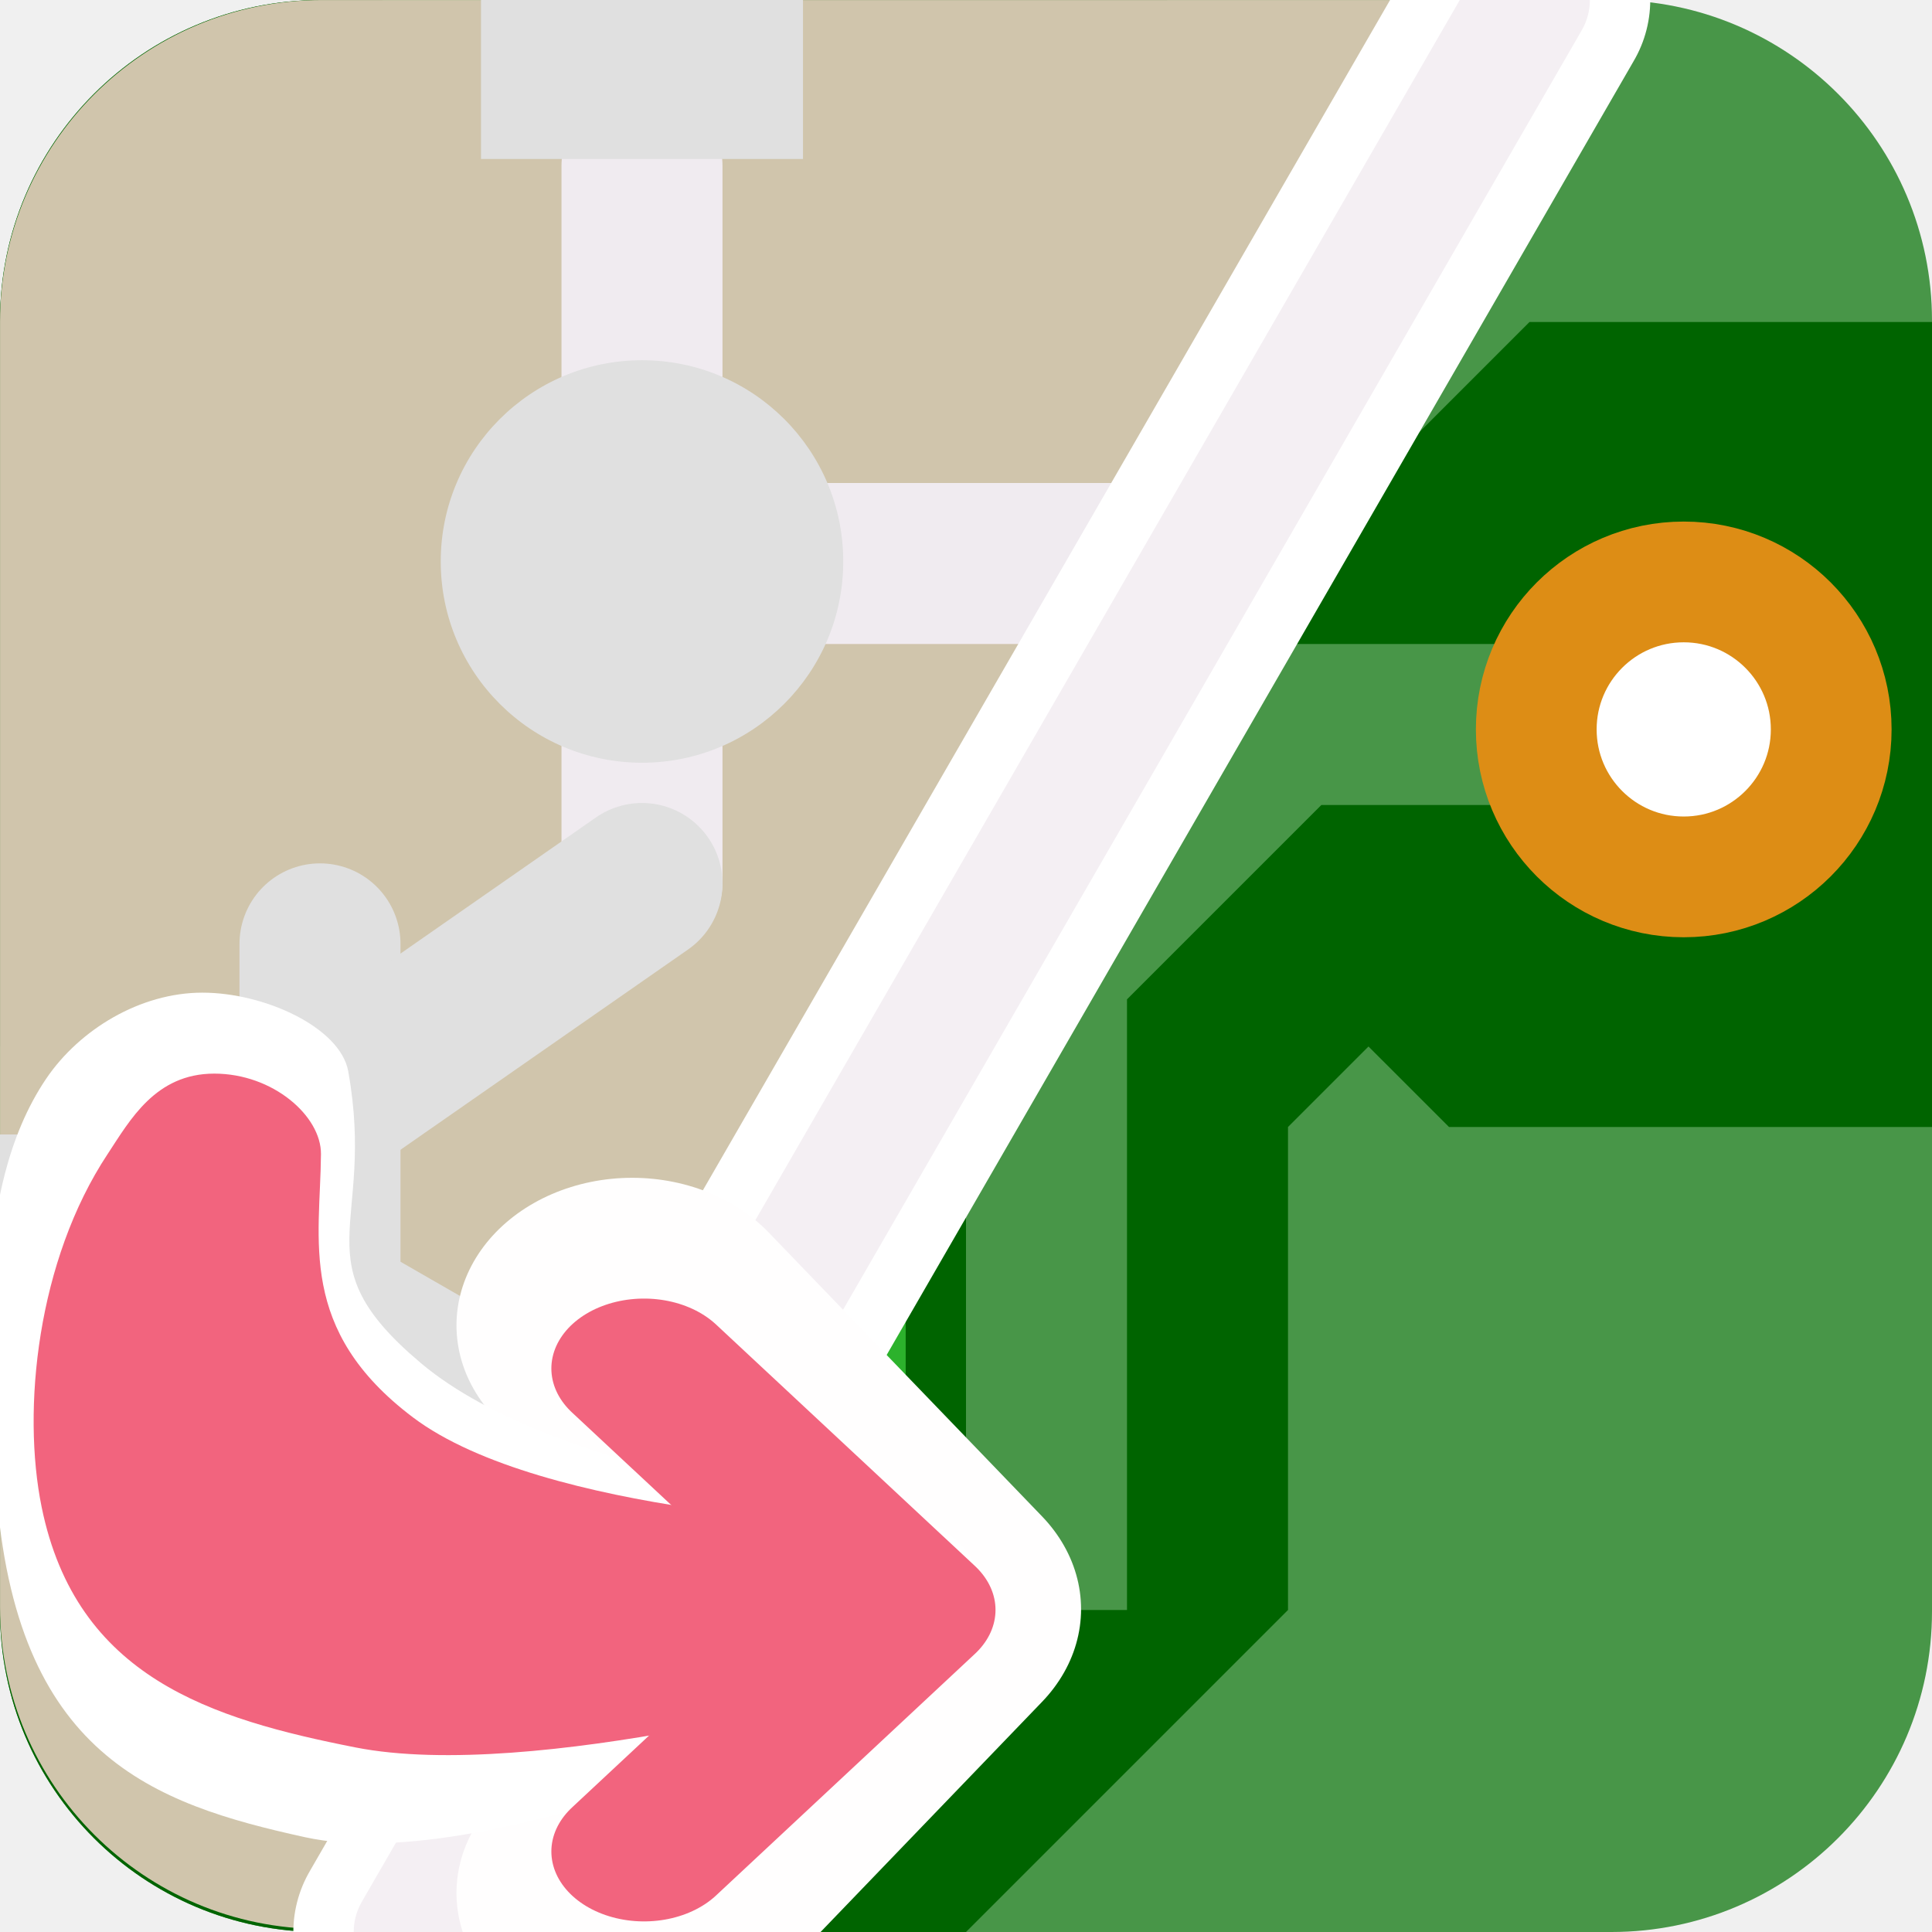
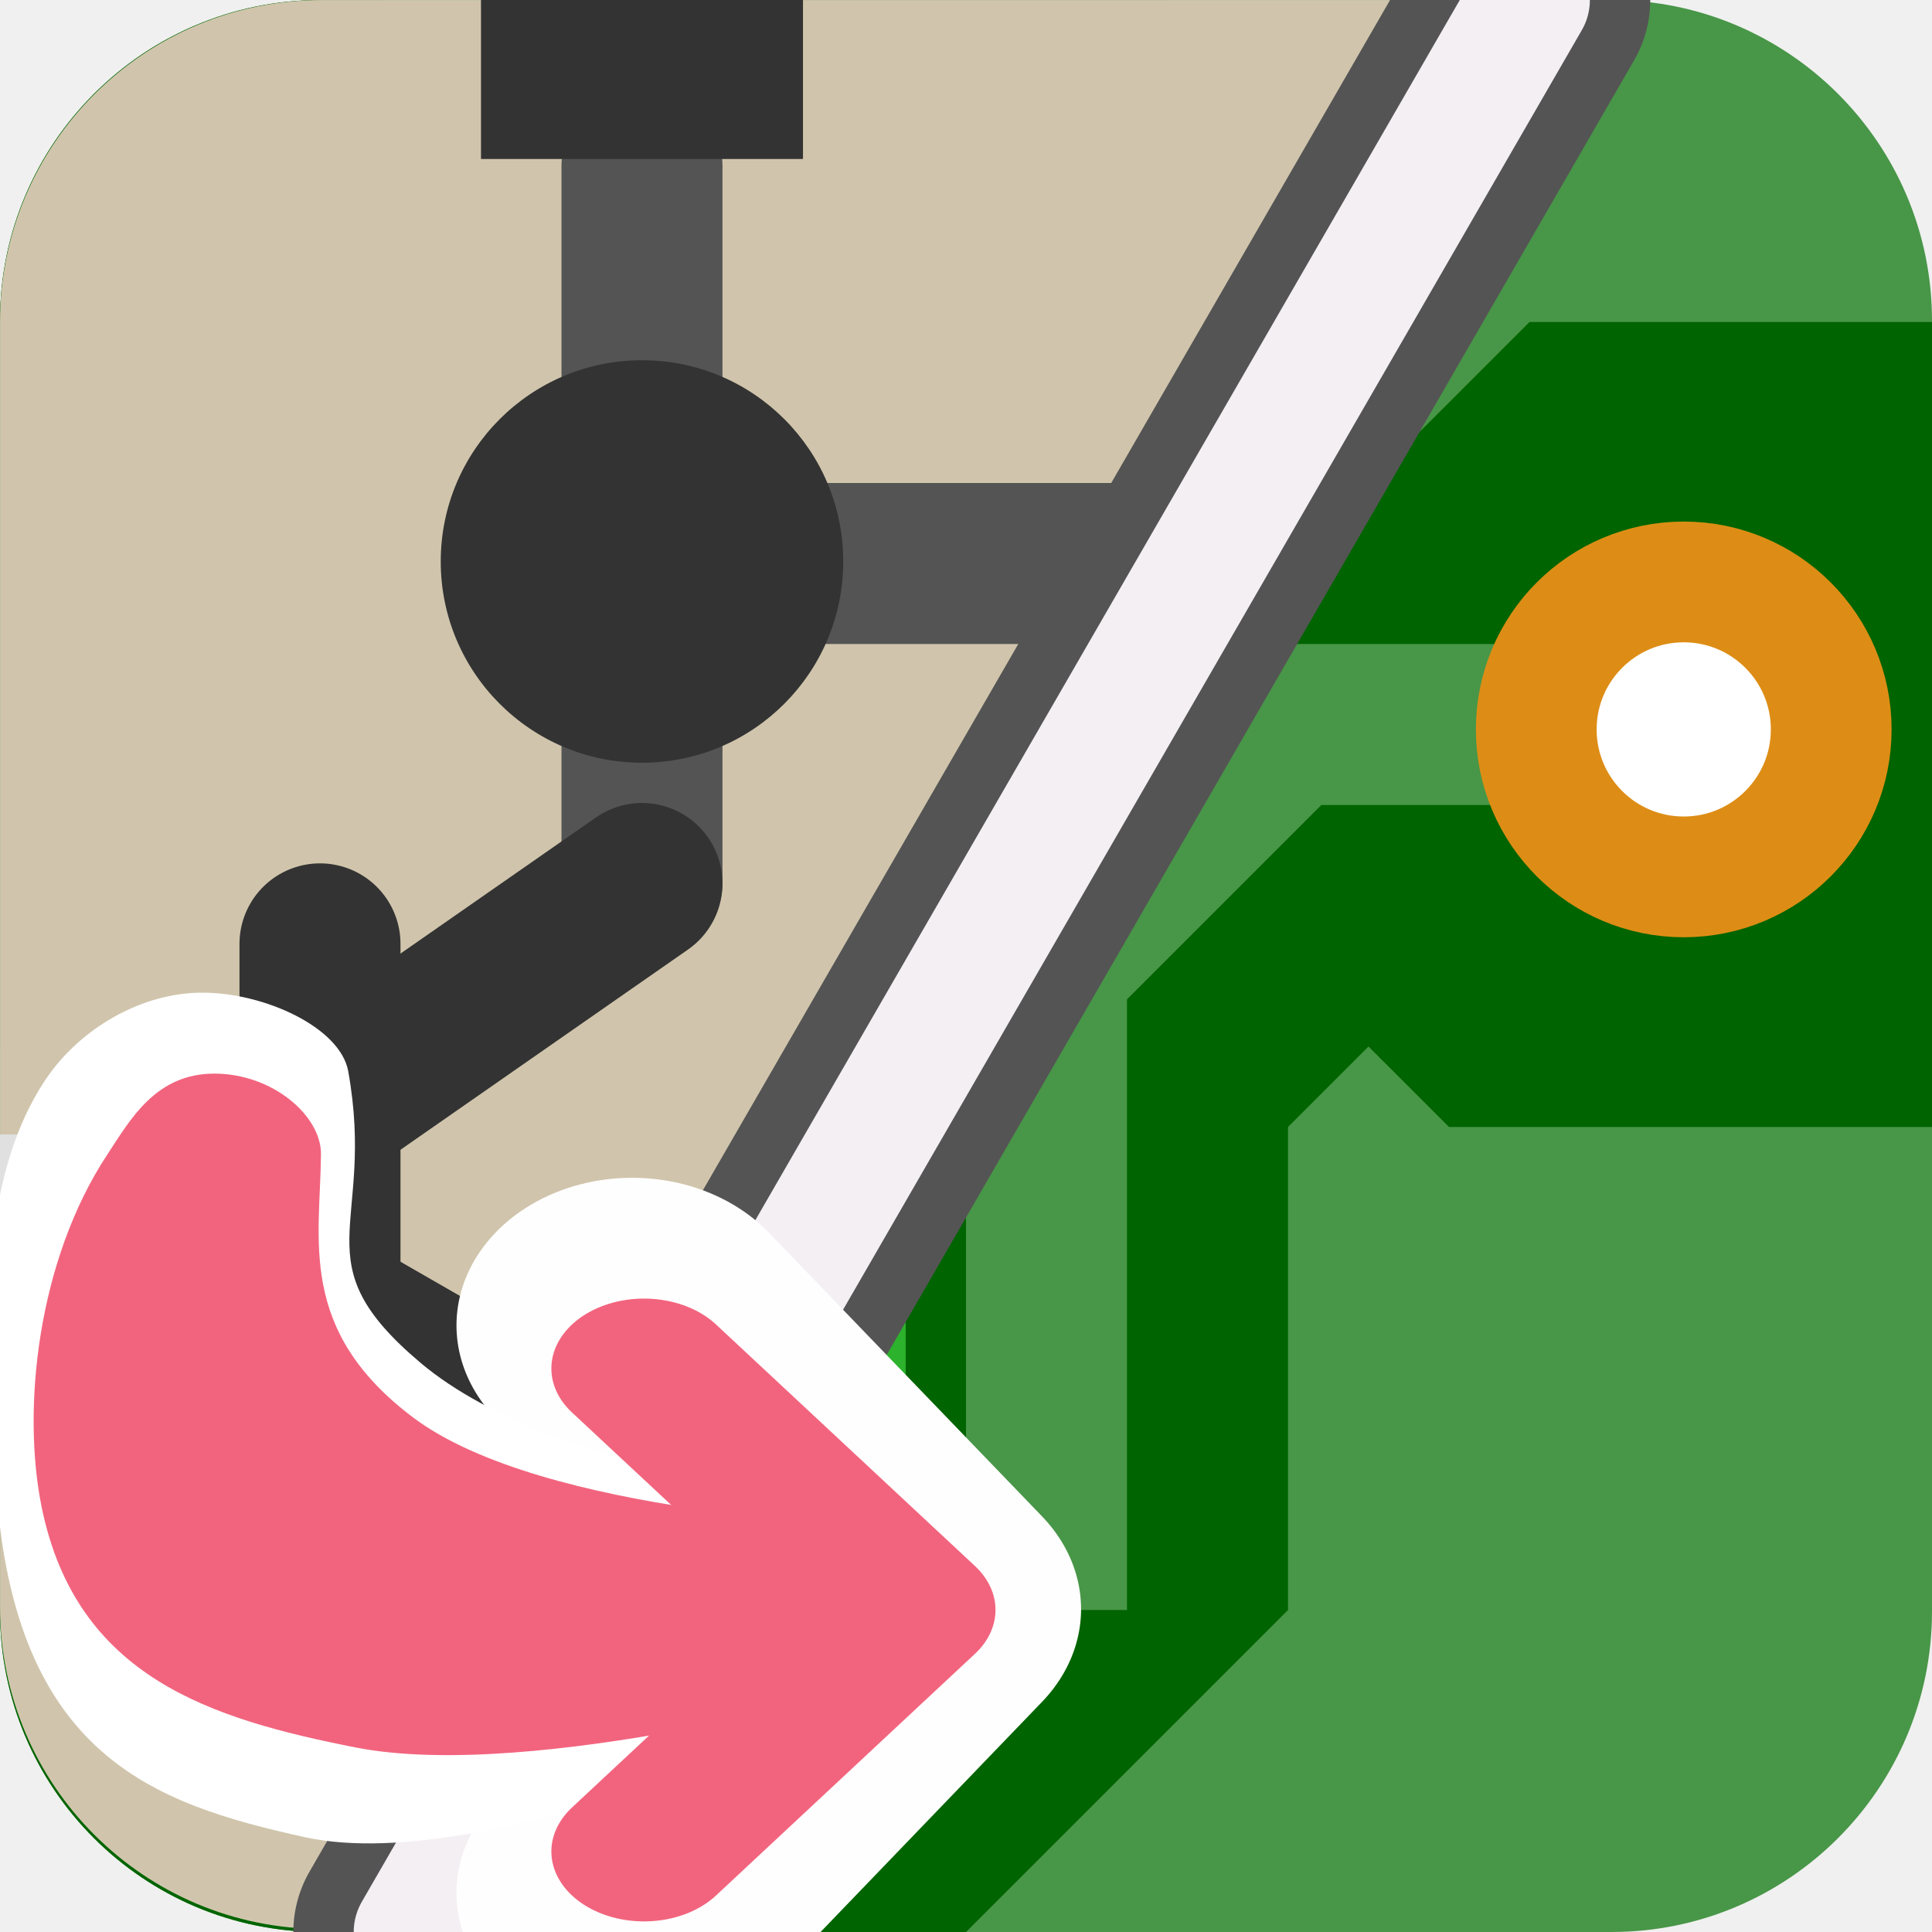
<svg xmlns="http://www.w3.org/2000/svg" id="Слой_1" data-name="Слой 1" viewBox="0 0 24 24" version="1.1">
  <defs id="defs160221">
    <style id="style160219">.cls-1{fill:#d8d8d8;}.cls-2{fill:#E0E0E0;}.cls-3{fill:#F4EFF3;}.cls-4{fill:#42B8EB;}.cls-5{fill:#fff;}.cls-6{fill:#8f8f8f;}.cls-7{fill:none;stroke:#f2647e;stroke-linecap:round;stroke-linejoin:round;stroke-width:2px;}</style>
    <clipPath clipPathUnits="userSpaceOnUse" id="clipPath954">
      <rect style="fill:#f29100;fill-opacity:1;stroke:none;stroke-width:2;stroke-linecap:round;stroke-linejoin:round;stroke-miterlimit:4;stroke-dasharray:none" id="rect956" width="21" height="21" x="-33" y="-2" ry="3.485" />
    </clipPath>
    <clipPath clipPathUnits="userSpaceOnUse" id="clipPath1716">
      <rect style="fill:none;fill-opacity:1;stroke:#E0E0E0;stroke-width:2;stroke-linecap:round;stroke-linejoin:round;stroke-miterlimit:4;stroke-dasharray:none;stroke-opacity:1" id="rect1718" width="16" height="16" x="-16" y="0" ry="2.656" />
    </clipPath>
    <clipPath clipPathUnits="userSpaceOnUse" id="clipPath1720">
      <rect style="fill:none;fill-opacity:1;stroke:#E0E0E0;stroke-width:2;stroke-linecap:round;stroke-linejoin:round;stroke-miterlimit:4;stroke-dasharray:none;stroke-opacity:1" id="rect1722" width="16" height="16" x="8" y="5" ry="2.656" />
    </clipPath>
    <clipPath clipPathUnits="userSpaceOnUse" id="clipPath1724">
      <rect style="fill:none;fill-opacity:1;stroke:#E0E0E0;stroke-width:2;stroke-linecap:round;stroke-linejoin:round;stroke-miterlimit:4;stroke-dasharray:none;stroke-opacity:1" id="rect1726" width="24" height="24" x="0" y="1.5" ry="3.983" />
    </clipPath>
    <clipPath clipPathUnits="userSpaceOnUse" id="clipPath1728">
      <rect style="fill:none;fill-opacity:1;stroke:#E0E0E0;stroke-width:2;stroke-linecap:round;stroke-linejoin:round;stroke-miterlimit:4;stroke-dasharray:none;stroke-opacity:1" id="rect1730" width="19.193" height="19.193" x="7.203" y="2.474" ry="3.186" />
    </clipPath>
    <clipPath clipPathUnits="userSpaceOnUse" id="clipPath1732">
      <rect style="fill:none;fill-opacity:1;stroke:#E0E0E0;stroke-width:2;stroke-linecap:round;stroke-linejoin:round;stroke-miterlimit:4;stroke-dasharray:none;stroke-opacity:1" id="rect1734" width="24" height="24" x="0" y="1.5" ry="3.983" />
    </clipPath>
    <clipPath clipPathUnits="userSpaceOnUse" id="clipPath1736">
      <rect style="fill:none;fill-opacity:1;stroke:#E0E0E0;stroke-width:2;stroke-linecap:round;stroke-linejoin:round;stroke-miterlimit:4;stroke-dasharray:none;stroke-opacity:1" id="rect1738" width="24" height="16" x="0" y="8.5" ry="2.656" />
    </clipPath>
    <clipPath clipPathUnits="userSpaceOnUse" id="clipPath1740">
      <rect style="fill:none;fill-opacity:1;stroke:#E0E0E0;stroke-width:2;stroke-linecap:round;stroke-linejoin:round;stroke-miterlimit:4;stroke-dasharray:none;stroke-opacity:1" id="rect1742" width="24" height="24" x="-1.219" y="0" ry="3.983" />
    </clipPath>
    <clipPath clipPathUnits="userSpaceOnUse" id="clipPath1744">
      <rect style="fill:none;fill-opacity:1;stroke:#E0E0E0;stroke-width:2;stroke-linecap:round;stroke-linejoin:round;stroke-miterlimit:4;stroke-dasharray:none;stroke-opacity:1" id="rect1746" width="23.992" height="23.992" x="17.719" y="-2.903" ry="3.982" />
    </clipPath>
    <clipPath clipPathUnits="userSpaceOnUse" id="clipPath1748">
      <rect style="fill:none;fill-opacity:1;stroke:#E0E0E0;stroke-width:2;stroke-linecap:round;stroke-linejoin:round;stroke-miterlimit:4;stroke-dasharray:none;stroke-opacity:1" id="rect1750" width="24" height="24" x="0" y="1.316" ry="3.983" />
    </clipPath>
    <clipPath clipPathUnits="userSpaceOnUse" id="clipPath1752">
      <rect style="fill:none;fill-opacity:1;stroke:#E0E0E0;stroke-width:2;stroke-linecap:round;stroke-linejoin:round;stroke-miterlimit:4;stroke-dasharray:none;stroke-opacity:1" id="rect1754" width="24" height="24" x="0" y="0" ry="3.983" />
    </clipPath>
    <clipPath clipPathUnits="userSpaceOnUse" id="clipPath1756">
      <rect style="fill:none;fill-opacity:1;stroke:#E0E0E0;stroke-width:2;stroke-linecap:round;stroke-linejoin:round;stroke-miterlimit:4;stroke-dasharray:none;stroke-opacity:1" id="rect1758" width="24" height="24" x="0" y="0" ry="3.983" />
    </clipPath>
    <clipPath clipPathUnits="userSpaceOnUse" id="clipPath956">
      <rect style="fill:#f29100;fill-opacity:1;stroke:none;stroke-width:2;stroke-linecap:round;stroke-linejoin:round;stroke-miterlimit:4;stroke-dasharray:none" id="rect958" width="24" height="24" x="0" y="0" ry="3.983" />
    </clipPath>
    <clipPath clipPathUnits="userSpaceOnUse" id="clipPath952">
      <rect style="fill:#f29100;fill-opacity:1;stroke:none;stroke-width:2;stroke-linecap:round;stroke-linejoin:round;stroke-miterlimit:4;stroke-dasharray:none" id="rect954" width="24" height="24" x="0" y="0" ry="3.983" />
    </clipPath>
    <clipPath clipPathUnits="userSpaceOnUse" id="clipPath948">
      <rect style="fill:#f29100;fill-opacity:1;stroke:none;stroke-width:2;stroke-linecap:round;stroke-linejoin:round;stroke-miterlimit:4;stroke-dasharray:none" id="rect950" width="24" height="24" x="0" y="0" ry="3.983" />
    </clipPath>
    <clipPath clipPathUnits="userSpaceOnUse" id="clipPath940">
      <rect style="fill:#f29100;fill-opacity:1;stroke:none;stroke-width:2;stroke-linecap:round;stroke-linejoin:round;stroke-miterlimit:4;stroke-dasharray:none" id="rect942" width="24" height="24" x="0" y="0" ry="3.983" />
    </clipPath>
    <clipPath clipPathUnits="userSpaceOnUse" id="clipPath928">
      <rect style="fill:#f29100;fill-opacity:1;stroke:none;stroke-width:2;stroke-linecap:round;stroke-linejoin:round;stroke-miterlimit:4;stroke-dasharray:none" id="rect930" width="24" height="24" x="0" y="0" ry="3.983" />
    </clipPath>
    <clipPath clipPathUnits="userSpaceOnUse" id="clipPath920">
      <rect style="fill:#f29100;fill-opacity:1;stroke:none;stroke-width:2;stroke-linecap:round;stroke-linejoin:round;stroke-miterlimit:4;stroke-dasharray:none" id="rect922" width="24" height="24" x="0" y="0" ry="3.983" />
    </clipPath>
    <clipPath clipPathUnits="userSpaceOnUse" id="clipPath916">
      <rect style="fill:#f29100;fill-opacity:1;stroke:none;stroke-width:2;stroke-linecap:round;stroke-linejoin:round;stroke-miterlimit:4;stroke-dasharray:none" id="rect918" width="24" height="24" x="0" y="0" ry="3.983" />
    </clipPath>
    <clipPath clipPathUnits="userSpaceOnUse" id="clipPath912">
      <rect style="fill:#f29100;fill-opacity:1;stroke:none;stroke-width:2;stroke-linecap:round;stroke-linejoin:round;stroke-miterlimit:4;stroke-dasharray:none" id="rect914" width="24" height="24" x="0" y="0" ry="3.983" />
    </clipPath>
    <clipPath clipPathUnits="userSpaceOnUse" id="clipPath908">
      <rect style="fill:#f29100;fill-opacity:1;stroke:none;stroke-width:2;stroke-linecap:round;stroke-linejoin:round;stroke-miterlimit:4;stroke-dasharray:none" id="rect910" width="24" height="24" x="0" y="0" ry="3.983" />
    </clipPath>
    <clipPath clipPathUnits="userSpaceOnUse" id="clipPath904">
      <rect style="fill:#f29100;fill-opacity:1;stroke:none;stroke-width:2;stroke-linecap:round;stroke-linejoin:round;stroke-miterlimit:4;stroke-dasharray:none" id="rect906" width="24" height="24" x="0" y="0" ry="3.983" />
    </clipPath>
    <clipPath clipPathUnits="userSpaceOnUse" id="clipPath900">
      <rect style="fill:#f29100;fill-opacity:1;stroke:none;stroke-width:2;stroke-linecap:round;stroke-linejoin:round;stroke-miterlimit:4;stroke-dasharray:none" id="rect902" width="24" height="24" x="0" y="0" ry="3.983" />
    </clipPath>
    <clipPath clipPathUnits="userSpaceOnUse" id="clipPath896">
      <rect style="fill:#f29100;fill-opacity:1;stroke:none;stroke-width:2;stroke-linecap:round;stroke-linejoin:round;stroke-miterlimit:4;stroke-dasharray:none" id="rect898" width="24" height="24" x="0" y="0" ry="3.983" />
    </clipPath>
    <clipPath clipPathUnits="userSpaceOnUse" id="clipPath849">
      <rect class="cls-1" x="0.002" y="0.037" width="23.999" height="23.962" rx="3.997" id="rect851" style="fill:#e5d7c7;fill-opacity:1" />
    </clipPath>
    <clipPath clipPathUnits="userSpaceOnUse" id="clipPath853">
      <rect class="cls-1" x="0.002" y="0.037" width="23.999" height="23.962" rx="3.997" id="rect855" style="fill:#e5d7c7;fill-opacity:1" />
    </clipPath>
    <clipPath clipPathUnits="userSpaceOnUse" id="clipPath857">
      <rect class="cls-1" x="0.002" y="0.037" width="23.999" height="23.962" rx="3.997" id="rect859" style="fill:#e5d7c7;fill-opacity:1" />
    </clipPath>
    <clipPath clipPathUnits="userSpaceOnUse" id="clipPath861">
      <rect class="cls-1" x="0.002" y="0.037" width="23.999" height="23.962" rx="3.997" id="rect863" style="fill:#e5d7c7;fill-opacity:1" transform="rotate(-90)" />
    </clipPath>
    <clipPath clipPathUnits="userSpaceOnUse" id="clipPath865">
      <rect class="cls-1" x="0.002" y="0.037" width="23.999" height="23.962" rx="3.997" id="rect867" style="fill:#e5d7c7;fill-opacity:1" />
    </clipPath>
    <clipPath clipPathUnits="userSpaceOnUse" id="clipPath869">
      <rect class="cls-1" x="0.002" y="0.037" width="23.999" height="23.962" rx="3.997" id="rect871" style="fill:#e5d7c7;fill-opacity:1" />
    </clipPath>
    <clipPath clipPathUnits="userSpaceOnUse" id="clipPath873">
      <rect class="cls-1" x="0.002" y="0.037" width="23.999" height="23.962" rx="3.997" id="rect875" style="fill:#e5d7c7;fill-opacity:1" />
    </clipPath>
    <clipPath clipPathUnits="userSpaceOnUse" id="clipPath877">
      <rect class="cls-1" x="0.002" y="0.037" width="23.999" height="23.962" rx="3.997" id="rect879" style="fill:#e5d7c7;fill-opacity:1" />
    </clipPath>
    <clipPath clipPathUnits="userSpaceOnUse" id="clipPath881">
      <rect class="cls-1" x="0.002" y="0.037" width="23.999" height="23.962" rx="3.997" id="rect883" style="fill:#e5d7c7;fill-opacity:1" />
    </clipPath>
    <clipPath clipPathUnits="userSpaceOnUse" id="clipPath885">
      <rect class="cls-1" x="0.002" y="0.037" width="23.999" height="23.962" rx="3.997" id="rect887" style="fill:#e5d7c7;fill-opacity:1" />
    </clipPath>
    <clipPath clipPathUnits="userSpaceOnUse" id="clipPath889">
      <rect class="cls-1" x="0.002" y="0.037" width="23.999" height="23.962" rx="3.997" id="rect891" style="fill:#e5d7c7;fill-opacity:1" />
    </clipPath>
    <clipPath clipPathUnits="userSpaceOnUse" id="clipPath893">
      <rect class="cls-1" x="0.002" y="0.037" width="23.999" height="23.962" rx="3.997" id="rect895" style="fill:#e5d7c7;fill-opacity:1" />
    </clipPath>
    <clipPath clipPathUnits="userSpaceOnUse" id="clipPath956-3">
      <rect style="fill:#f29100;fill-opacity:1;stroke:none;stroke-width:2;stroke-linecap:round;stroke-linejoin:round;stroke-miterlimit:4;stroke-dasharray:none" id="rect958-6" width="24" height="24" x="0" y="0" ry="3.983" />
    </clipPath>
    <clipPath clipPathUnits="userSpaceOnUse" id="clipPath952-7">
      <rect style="fill:#f29100;fill-opacity:1;stroke:none;stroke-width:2;stroke-linecap:round;stroke-linejoin:round;stroke-miterlimit:4;stroke-dasharray:none" id="rect954-5" width="24" height="24" x="0" y="0" ry="3.983" />
    </clipPath>
    <clipPath clipPathUnits="userSpaceOnUse" id="clipPath948-3">
      <rect style="fill:#f29100;fill-opacity:1;stroke:none;stroke-width:2;stroke-linecap:round;stroke-linejoin:round;stroke-miterlimit:4;stroke-dasharray:none" id="rect950-5" width="24" height="24" x="0" y="0" ry="3.983" />
    </clipPath>
    <clipPath clipPathUnits="userSpaceOnUse" id="clipPath940-6">
      <rect style="fill:#f29100;fill-opacity:1;stroke:none;stroke-width:2;stroke-linecap:round;stroke-linejoin:round;stroke-miterlimit:4;stroke-dasharray:none" id="rect942-2" width="24" height="24" x="0" y="0" ry="3.983" />
    </clipPath>
    <clipPath clipPathUnits="userSpaceOnUse" id="clipPath928-9">
      <rect style="fill:#f29100;fill-opacity:1;stroke:none;stroke-width:2;stroke-linecap:round;stroke-linejoin:round;stroke-miterlimit:4;stroke-dasharray:none" id="rect930-1" width="24" height="24" x="0" y="0" ry="3.983" />
    </clipPath>
    <clipPath clipPathUnits="userSpaceOnUse" id="clipPath920-2">
      <rect style="fill:#f29100;fill-opacity:1;stroke:none;stroke-width:2;stroke-linecap:round;stroke-linejoin:round;stroke-miterlimit:4;stroke-dasharray:none" id="rect922-7" width="24" height="24" x="0" y="0" ry="3.983" />
    </clipPath>
    <clipPath clipPathUnits="userSpaceOnUse" id="clipPath916-0">
      <rect style="fill:#f29100;fill-opacity:1;stroke:none;stroke-width:2;stroke-linecap:round;stroke-linejoin:round;stroke-miterlimit:4;stroke-dasharray:none" id="rect918-9" width="24" height="24" x="0" y="0" ry="3.983" />
    </clipPath>
    <clipPath clipPathUnits="userSpaceOnUse" id="clipPath912-3">
      <rect style="fill:#f29100;fill-opacity:1;stroke:none;stroke-width:2;stroke-linecap:round;stroke-linejoin:round;stroke-miterlimit:4;stroke-dasharray:none" id="rect914-6" width="24" height="24" x="0" y="0" ry="3.983" />
    </clipPath>
    <clipPath clipPathUnits="userSpaceOnUse" id="clipPath908-0">
      <rect style="fill:#f29100;fill-opacity:1;stroke:none;stroke-width:2;stroke-linecap:round;stroke-linejoin:round;stroke-miterlimit:4;stroke-dasharray:none" id="rect910-6" width="24" height="24" x="0" y="0" ry="3.983" />
    </clipPath>
    <clipPath clipPathUnits="userSpaceOnUse" id="clipPath904-2">
      <rect style="fill:#f29100;fill-opacity:1;stroke:none;stroke-width:2;stroke-linecap:round;stroke-linejoin:round;stroke-miterlimit:4;stroke-dasharray:none" id="rect906-6" width="24" height="24" x="0" y="0" ry="3.983" />
    </clipPath>
    <clipPath clipPathUnits="userSpaceOnUse" id="clipPath900-1">
      <rect style="fill:#f29100;fill-opacity:1;stroke:none;stroke-width:2;stroke-linecap:round;stroke-linejoin:round;stroke-miterlimit:4;stroke-dasharray:none" id="rect902-8" width="24" height="24" x="0" y="0" ry="3.983" />
    </clipPath>
    <clipPath clipPathUnits="userSpaceOnUse" id="clipPath896-7">
      <rect style="fill:#f29100;fill-opacity:1;stroke:none;stroke-width:2;stroke-linecap:round;stroke-linejoin:round;stroke-miterlimit:4;stroke-dasharray:none" id="rect898-9" width="24" height="24" x="0" y="0" ry="3.983" />
    </clipPath>
    <clipPath clipPathUnits="userSpaceOnUse" id="clipPath889-2">
      <rect class="cls-1" x="0.002" y="0.037" width="23.999" height="23.962" rx="3.997" id="rect891-3" style="fill:#e5d7c7;fill-opacity:1" />
    </clipPath>
    <clipPath clipPathUnits="userSpaceOnUse" id="clipPath881-9">
      <rect class="cls-1" x="0.002" y="0.037" width="23.999" height="23.962" rx="3.997" id="rect883-2" style="fill:#e5d7c7;fill-opacity:1" />
    </clipPath>
    <clipPath clipPathUnits="userSpaceOnUse" id="clipPath877-2">
      <rect class="cls-1" x="0.002" y="0.037" width="23.999" height="23.962" rx="3.997" id="rect879-8" style="fill:#e5d7c7;fill-opacity:1" />
    </clipPath>
    <clipPath clipPathUnits="userSpaceOnUse" id="clipPath873-9">
      <rect class="cls-1" x="0.002" y="0.037" width="23.999" height="23.962" rx="3.997" id="rect875-7" style="fill:#e5d7c7;fill-opacity:1" />
    </clipPath>
    <clipPath clipPathUnits="userSpaceOnUse" id="clipPath869-3">
      <rect class="cls-1" x="0.002" y="0.037" width="23.999" height="23.962" rx="3.997" id="rect871-6" style="fill:#e5d7c7;fill-opacity:1" />
    </clipPath>
    <clipPath clipPathUnits="userSpaceOnUse" id="clipPath861-9">
      <rect class="cls-1" x="0.002" y="0.037" width="23.999" height="23.962" rx="3.997" id="rect863-3" style="fill:#e5d7c7;fill-opacity:1" transform="rotate(-90)" />
    </clipPath>
    <clipPath clipPathUnits="userSpaceOnUse" id="clipPath1681">
      <path style="fill:none;stroke:#000000;stroke-width:1px;stroke-linecap:butt;stroke-linejoin:miter;stroke-opacity:1" d="M 19,0 5,24 H 0 V 0 Z" id="path1683" />
    </clipPath>
    <clipPath clipPathUnits="userSpaceOnUse" id="clipPath1685">
      <path style="fill:none;stroke:#000000;stroke-width:1px;stroke-linecap:butt;stroke-linejoin:miter;stroke-opacity:1" d="M 19,0 5,24 H 0 V 0 Z" id="path1687" />
    </clipPath>
    <clipPath clipPathUnits="userSpaceOnUse" id="clipPath1689">
      <path style="fill:none;stroke:#000000;stroke-width:1px;stroke-linecap:butt;stroke-linejoin:miter;stroke-opacity:1" d="M 19,0 5,24 H 0 V 0 Z" id="path1691" />
    </clipPath>
    <clipPath clipPathUnits="userSpaceOnUse" id="clipPath1693">
      <path style="fill:none;stroke:#000000;stroke-width:1px;stroke-linecap:butt;stroke-linejoin:miter;stroke-opacity:1" d="M 19,0 5,24 H 0 V 0 Z" id="path1695" />
    </clipPath>
    <clipPath clipPathUnits="userSpaceOnUse" id="clipPath1697">
      <path style="fill:none;stroke:#000000;stroke-width:1px;stroke-linecap:butt;stroke-linejoin:miter;stroke-opacity:1" d="M 19,0 5,24 H 0 V 0 Z" id="path1699" />
    </clipPath>
    <clipPath clipPathUnits="userSpaceOnUse" id="clipPath1701">
      <path style="fill:none;stroke:#000000;stroke-width:1px;stroke-linecap:butt;stroke-linejoin:miter;stroke-opacity:1" d="M 19,0 5,24 H 0 V 0 Z" id="path1703" />
    </clipPath>
    <clipPath clipPathUnits="userSpaceOnUse" id="clipPath1705">
      <path style="fill:none;stroke:#000000;stroke-width:1px;stroke-linecap:butt;stroke-linejoin:miter;stroke-opacity:1" d="M 19,0 5,24 H 0 V 0 Z" id="path1707" />
    </clipPath>
    <clipPath clipPathUnits="userSpaceOnUse" id="clipPath1709">
      <path style="fill:none;stroke:#000000;stroke-width:1px;stroke-linecap:butt;stroke-linejoin:miter;stroke-opacity:1" d="M 19,0 5,24 H 0 V 0 Z" id="path1711" />
    </clipPath>
    <clipPath clipPathUnits="userSpaceOnUse" id="clipPath1713">
      <path style="fill:none;stroke:#000000;stroke-width:1px;stroke-linecap:butt;stroke-linejoin:miter;stroke-opacity:1" d="M 19,0 5,24 H 0 V 0 Z" id="path1715" />
    </clipPath>
    <clipPath clipPathUnits="userSpaceOnUse" id="clipPath1717">
      <path style="fill:none;stroke:#000000;stroke-width:1px;stroke-linecap:butt;stroke-linejoin:miter;stroke-opacity:1" d="M 19,0 5,24 H 0 V 0 Z" id="path1719" />
    </clipPath>
    <clipPath clipPathUnits="userSpaceOnUse" id="clipPath1721">
      <path style="fill:none;stroke:#000000;stroke-width:1px;stroke-linecap:butt;stroke-linejoin:miter;stroke-opacity:1" d="m 19.002,0.037 -14,24 h -5 v -24 z" id="path1723" />
    </clipPath>
  </defs>
  <g id="layer1" style="display:inline">
    <g id="g1157">
      <rect class="cls-1" x="1.4020385e-07" y="0" width="24" height="24" rx="0" id="rect9" style="fill:#489648;fill-opacity:1;stroke:none;stroke-width:0.5;stroke-opacity:1" clip-path="url(#clipPath956-3)" ry="0" />
      <path class="cls-2" d="M 9.5,24 H 12 l 4,-4 v -6 l 1,-1 v 0 l 1,1 h 6 V 4 H 19 L 17.5,5.5 H 16 L 14.5,4 V 0 C 9.995,-0.002 2.03,0.001 -0.002,0.001 0,3.25 0,24 0,24 c 1.5,-0.028 3.809,0 9.5,0 z" id="path11" style="fill:#006400;fill-opacity:1;stroke-width:0.5" clip-path="url(#clipPath952-7)" />
      <path style="fill:none;stroke:#489648;stroke-width:2;stroke-linecap:butt;stroke-linejoin:miter;stroke-miterlimit:4;stroke-dasharray:none;stroke-opacity:1" d="M 20.25,9 H 16 l -3,3 v 8" id="path2253" clip-path="url(#clipPath948-3)" />
      <path style="fill:none;stroke:#2cb22c;stroke-width:2.828;stroke-linecap:butt;stroke-linejoin:miter;stroke-miterlimit:4;stroke-dasharray:none;stroke-opacity:1" d="M 0,14.5 H 2" id="path892" clip-path="url(#clipPath940-6)" transform="matrix(2.5,0,0,1,0,-0.085785)" />
      <path style="fill:none;stroke:#2cb22c;stroke-width:2.5;stroke-linecap:butt;stroke-linejoin:miter;stroke-miterlimit:4;stroke-dasharray:none;stroke-opacity:1" d="m 5.5,24 v -3.5 l 4,-3 V 12 L 5.5,8 v -8.25" id="path2265" clip-path="url(#clipPath928-9)" transform="translate(0.5006877)" />
      <circle style="fill:#ffffff;fill-opacity:1;stroke:#f29100;stroke-width:1.5;stroke-linecap:round;stroke-linejoin:round;stroke-miterlimit:4;stroke-dasharray:none;stroke-opacity:1" id="path936" cx="5.5" cy="14.5" r="1.832" />
      <circle style="fill:#ffffff;fill-opacity:1;stroke:#dd8d15;stroke-width:1.5;stroke-linecap:round;stroke-linejoin:round;stroke-miterlimit:4;stroke-dasharray:none;stroke-opacity:1" id="circle938" cx="20.916" cy="9.061" r="1.832" />
    </g>
  </g>
  <g id="layer2" style="display:inline">
    <rect class="cls-1" x="0.002" y="0.037" width="23.999" height="23.962" rx="3.997" id="rect116807" style="fill:#d0c5ac;fill-opacity:1" clip-path="url(#clipPath1721)" transform="translate(-0.0015,-0.0366)" />
-     <line class="cls-2" x1="7.975" y1="2.064" x2="7.975" y2="10.954" id="line116809" clip-path="url(#clipPath1717)" style="fill:none;stroke:#F0EBF0;stroke-width:2px;stroke-linecap:round;stroke-linejoin:round;stroke-opacity:1" />
+     <line class="cls-2" x1="7.975" y1="2.064" x2="7.975" y2="10.954" id="line116809" clip-path="url(#clipPath1717)" style="fill:none;stroke:#545454;stroke-width:2px;stroke-linecap:round;stroke-linejoin:round;stroke-opacity:1" />
    <line class="cls-4" x1="-3.025" y1="15.093" x2="3.975" y2="15.093" id="line116819" style="fill:none;stroke:#E0E0E0;stroke-width:2px;stroke-linejoin:round;stroke-opacity:1" clip-path="url(#clipPath1713)" />
-     <line class="cls-2" x1="3.975" y1="11.725" x2="3.975" y2="18.475" id="line116821" clip-path="url(#clipPath1709)" style="fill:none;stroke:#E0E0E0;stroke-width:2px;stroke-linecap:round;stroke-linejoin:round" />
-     <line class="cls-5" x1="8" y1="7" x2="19.945" y2="7" id="line116823" clip-path="url(#clipPath1705)" style="fill:none;stroke:#F0EBF0;stroke-width:2px;stroke-linecap:square;stroke-linejoin:round;stroke-opacity:1" />
+     <line class="cls-2" x1="3.975" y1="11.725" x2="3.975" y2="18.475" id="line116821" clip-path="url(#clipPath1709)" style="fill:none;stroke:#333333;stroke-width:2px;stroke-linecap:round;stroke-linejoin:round;stroke-opacity:1" />
+     <line class="cls-5" x1="8" y1="7" x2="19.945" y2="7" id="line116823" clip-path="url(#clipPath1705)" style="fill:none;stroke:#545454;stroke-width:2px;stroke-linecap:square;stroke-linejoin:round;stroke-opacity:1" />
    <line class="cls-4" x1="7.975" y1="21.975" x2="7.975" y2="19.288" id="line116825" style="fill:none;stroke:#E0E0E0;stroke-width:2px;stroke-linejoin:round;stroke-opacity:1" clip-path="url(#clipPath1701)" />
-     <path class="cls-6" d="M 10.475,6.971 A 2.5,2.5 0 1 1 7.975,4.475 2.498,2.498 0 0 1 10.475,6.971 Z" id="path116827" style="fill:#E0E0E0;stroke-width:1.349" clip-path="url(#clipPath1697)" />
-     <rect class="cls-7" x="5.975" y="-3.025" width="4" height="5" id="rect116829" style="fill:#E0E0E0;fill-opacity:1;stroke:none;stroke-width:1.038" clip-path="url(#clipPath1693)" />
-     <path id="line116833" style="fill:none;stroke:#E0E0E0;stroke-width:2px;stroke-linecap:round;stroke-linejoin:round" d="M 7.975,10.975 4.187,13.613" clip-path="url(#clipPath1689)" />
-     <line class="cls-2" x1="7.921" y1="18.521" x2="4.07" y2="16.307" id="line116835" clip-path="url(#clipPath1685)" style="fill:none;stroke:#E0E0E0;stroke-width:2px;stroke-linecap:round;stroke-linejoin:round" />
+     <path class="cls-6" d="M 10.475,6.971 A 2.5,2.5 0 1 1 7.975,4.475 2.498,2.498 0 0 1 10.475,6.971 Z" id="path116827" style="fill:#333333;stroke-width:1.349;fill-opacity:1" clip-path="url(#clipPath1697)" />
+     <rect class="cls-7" x="5.975" y="-3.025" width="4" height="5" id="rect116829" style="fill:#333333;fill-opacity:1;stroke:none;stroke-width:1.038" clip-path="url(#clipPath1693)" />
+     <path id="line116833" style="fill:none;stroke:#333333;stroke-width:2px;stroke-linecap:round;stroke-linejoin:round;stroke-opacity:1" d="M 7.975,10.975 4.187,13.613" clip-path="url(#clipPath1689)" />
+     <line class="cls-2" x1="7.921" y1="18.521" x2="4.07" y2="16.307" id="line116835" clip-path="url(#clipPath1685)" style="fill:none;stroke:#333333;stroke-width:2px;stroke-linecap:round;stroke-linejoin:round;stroke-opacity:1" />
    <path class="cls-7" d="m 5.957,18.78 1.421,-2.016 a 0.738,0.738 0 0 1 1.32,0.25 l 0.383,1.577 a 0.9,0.9 0 0 1 -0.749,1.103 l -1.668,0.238 a 0.737,0.737 0 0 1 -0.707,-1.153 z" id="path1444" style="fill:#f2647e;fill-opacity:1;stroke:none" clip-path="url(#clipPath1681)" />
  </g>
  <g id="layer4" style="display:inline">
-     <path style="display:inline;fill:none;stroke:#ffffff;stroke-width:3;stroke-linecap:round;stroke-linejoin:miter;stroke-miterlimit:4;stroke-dasharray:none;stroke-opacity:1" d="M 5.144,24 19,0" id="path1543" />
+     <path style="display:inline;fill:none;stroke:#545454;stroke-width:3;stroke-linecap:round;stroke-linejoin:miter;stroke-miterlimit:4;stroke-dasharray:none;stroke-opacity:1" d="M 5.144,24 19,0" id="path1543" />
    <path style="display:inline;fill:none;stroke:#F4EFF3;stroke-width:1.5;stroke-linecap:round;stroke-linejoin:miter;stroke-miterlimit:4;stroke-dasharray:none;stroke-opacity:1" d="M 5.144,24 19,0" id="path1545" />
  </g>
  <g id="layer3" transform="translate(0.4985,-28.7861)" style="display:inline">
    <g id="g2044" transform="matrix(1.32534,0,0,1,-3.146004,28.68494)" style="display:inline;stroke-width:0.869">
      <g id="g1824" style="display:inline;stroke-width:0.78" transform="matrix(1.055578,0,0,1.175228,-0.5576443,-3.532064)">
        <path id="path1816" style="fill:none;stroke:#fffefe;stroke-width:3.12;stroke-linecap:round;stroke-linejoin:round;stroke-miterlimit:4;stroke-dasharray:none;stroke-opacity:1" d="m 8.034,17.101 2.426,2.999 -2.426,3.001" />
        <path style="color:#000000;font-style:normal;font-variant:normal;font-weight:normal;font-stretch:normal;font-size:medium;line-height:normal;font-family:sans-serif;font-variant-ligatures:normal;font-variant-position:normal;font-variant-caps:normal;font-variant-numeric:normal;font-variant-alternates:normal;font-variant-east-asian:normal;font-feature-settings:normal;font-variation-settings:normal;text-indent:0;text-align:start;text-decoration:none;text-decoration-line:none;text-decoration-style:solid;text-decoration-color:#000000;letter-spacing:normal;word-spacing:normal;text-transform:none;writing-mode:lr-tb;direction:ltr;text-orientation:mixed;dominant-baseline:auto;baseline-shift:baseline;text-anchor:start;white-space:normal;shape-padding:0;shape-margin:0;inline-size:0;clip-rule:nonzero;display:inline;overflow:visible;visibility:visible;opacity:1;isolation:auto;mix-blend-mode:normal;color-interpolation:sRGB;color-interpolation-filters:linearRGB;solid-color:#000000;solid-opacity:1;vector-effect:none;fill:#ffffff;fill-opacity:1;fill-rule:nonzero;stroke:none;stroke-width:1.56;stroke-linecap:round;stroke-linejoin:round;stroke-miterlimit:4;stroke-dasharray:none;stroke-dashoffset:0;stroke-opacity:1;color-rendering:auto;image-rendering:auto;shape-rendering:auto;text-rendering:auto;enable-background:accumulate;stop-color:#000000;stop-opacity:1" d="m 4.218,13.584 c -0.552,0 -1.091,0.389 -1.387,0.909 -0.684,1.204 -0.517,3.096 -0.444,4.329 0.168,2.827 1.393,3.336 2.742,3.689 1.672,0.438 5.046,-1.463 5.046,-1.463 0.55,-0.055 1,-0.448 1,-1 0,-0.552 -0.448,-1 -1,-1 0,0 -2.796,-0.328 -4.015,-1.546 C 5.074,16.416 5.763,16.077 5.513,14.416 5.443,13.952 4.77,13.584 4.218,13.584 Z" id="path1814" />
      </g>
      <g id="g1839">
        <path style="color:#000000;font-style:normal;font-variant:normal;font-weight:normal;font-stretch:normal;font-size:medium;line-height:normal;font-family:sans-serif;font-variant-ligatures:normal;font-variant-position:normal;font-variant-caps:normal;font-variant-numeric:normal;font-variant-alternates:normal;font-variant-east-asian:normal;font-feature-settings:normal;font-variation-settings:normal;text-indent:0;text-align:start;text-decoration:none;text-decoration-line:none;text-decoration-style:solid;text-decoration-color:#000000;letter-spacing:normal;word-spacing:normal;text-transform:none;writing-mode:lr-tb;direction:ltr;text-orientation:mixed;dominant-baseline:auto;baseline-shift:baseline;text-anchor:start;white-space:normal;shape-padding:0;shape-margin:0;inline-size:0;clip-rule:nonzero;display:inline;overflow:visible;visibility:visible;opacity:1;isolation:auto;mix-blend-mode:normal;color-interpolation:sRGB;color-interpolation-filters:linearRGB;solid-color:#000000;solid-opacity:1;vector-effect:none;fill:#f2647e;fill-opacity:1;fill-rule:nonzero;stroke:none;stroke-width:1.737px;stroke-linecap:round;stroke-linejoin:round;stroke-miterlimit:4;stroke-dasharray:none;stroke-dashoffset:0;stroke-opacity:1;color-rendering:auto;image-rendering:auto;shape-rendering:auto;text-rendering:auto;enable-background:accumulate;stop-color:#000000;stop-opacity:1" d="m 4.006,13.438 c -0.552,0 -0.79,0.578 -1,1 -0.659,1.321 -0.805,3.169 -0.618,4.385 0.326,2.118 1.591,2.632 2.94,2.985 C 7,22.245 10.176,21.049 10.176,21.049 c 0.55,-0.055 1,-0.448 1,-1 0,-0.552 -0.448,-1 -1,-1 0,0 -3.089,-0.122 -4.308,-1.341 C 4.781,16.621 5,15.5 5.006,14.438 c 0.003,-0.471 -0.448,-1 -1,-1 z" id="path2020" />
        <path id="polyline1446" style="fill:none;stroke:#f2647e;stroke-width:1.737;stroke-linecap:round;stroke-linejoin:round;stroke-miterlimit:4;stroke-dasharray:none;stroke-opacity:1" d="m 8.034,17.101 2.426,2.999 -2.426,3.001" />
      </g>
      <g id="g1820" transform="matrix(1.174371,0,0,1.175228,-1.189267,-3.277398)" style="stroke-width:0.739" />
    </g>
  </g>
</svg>
